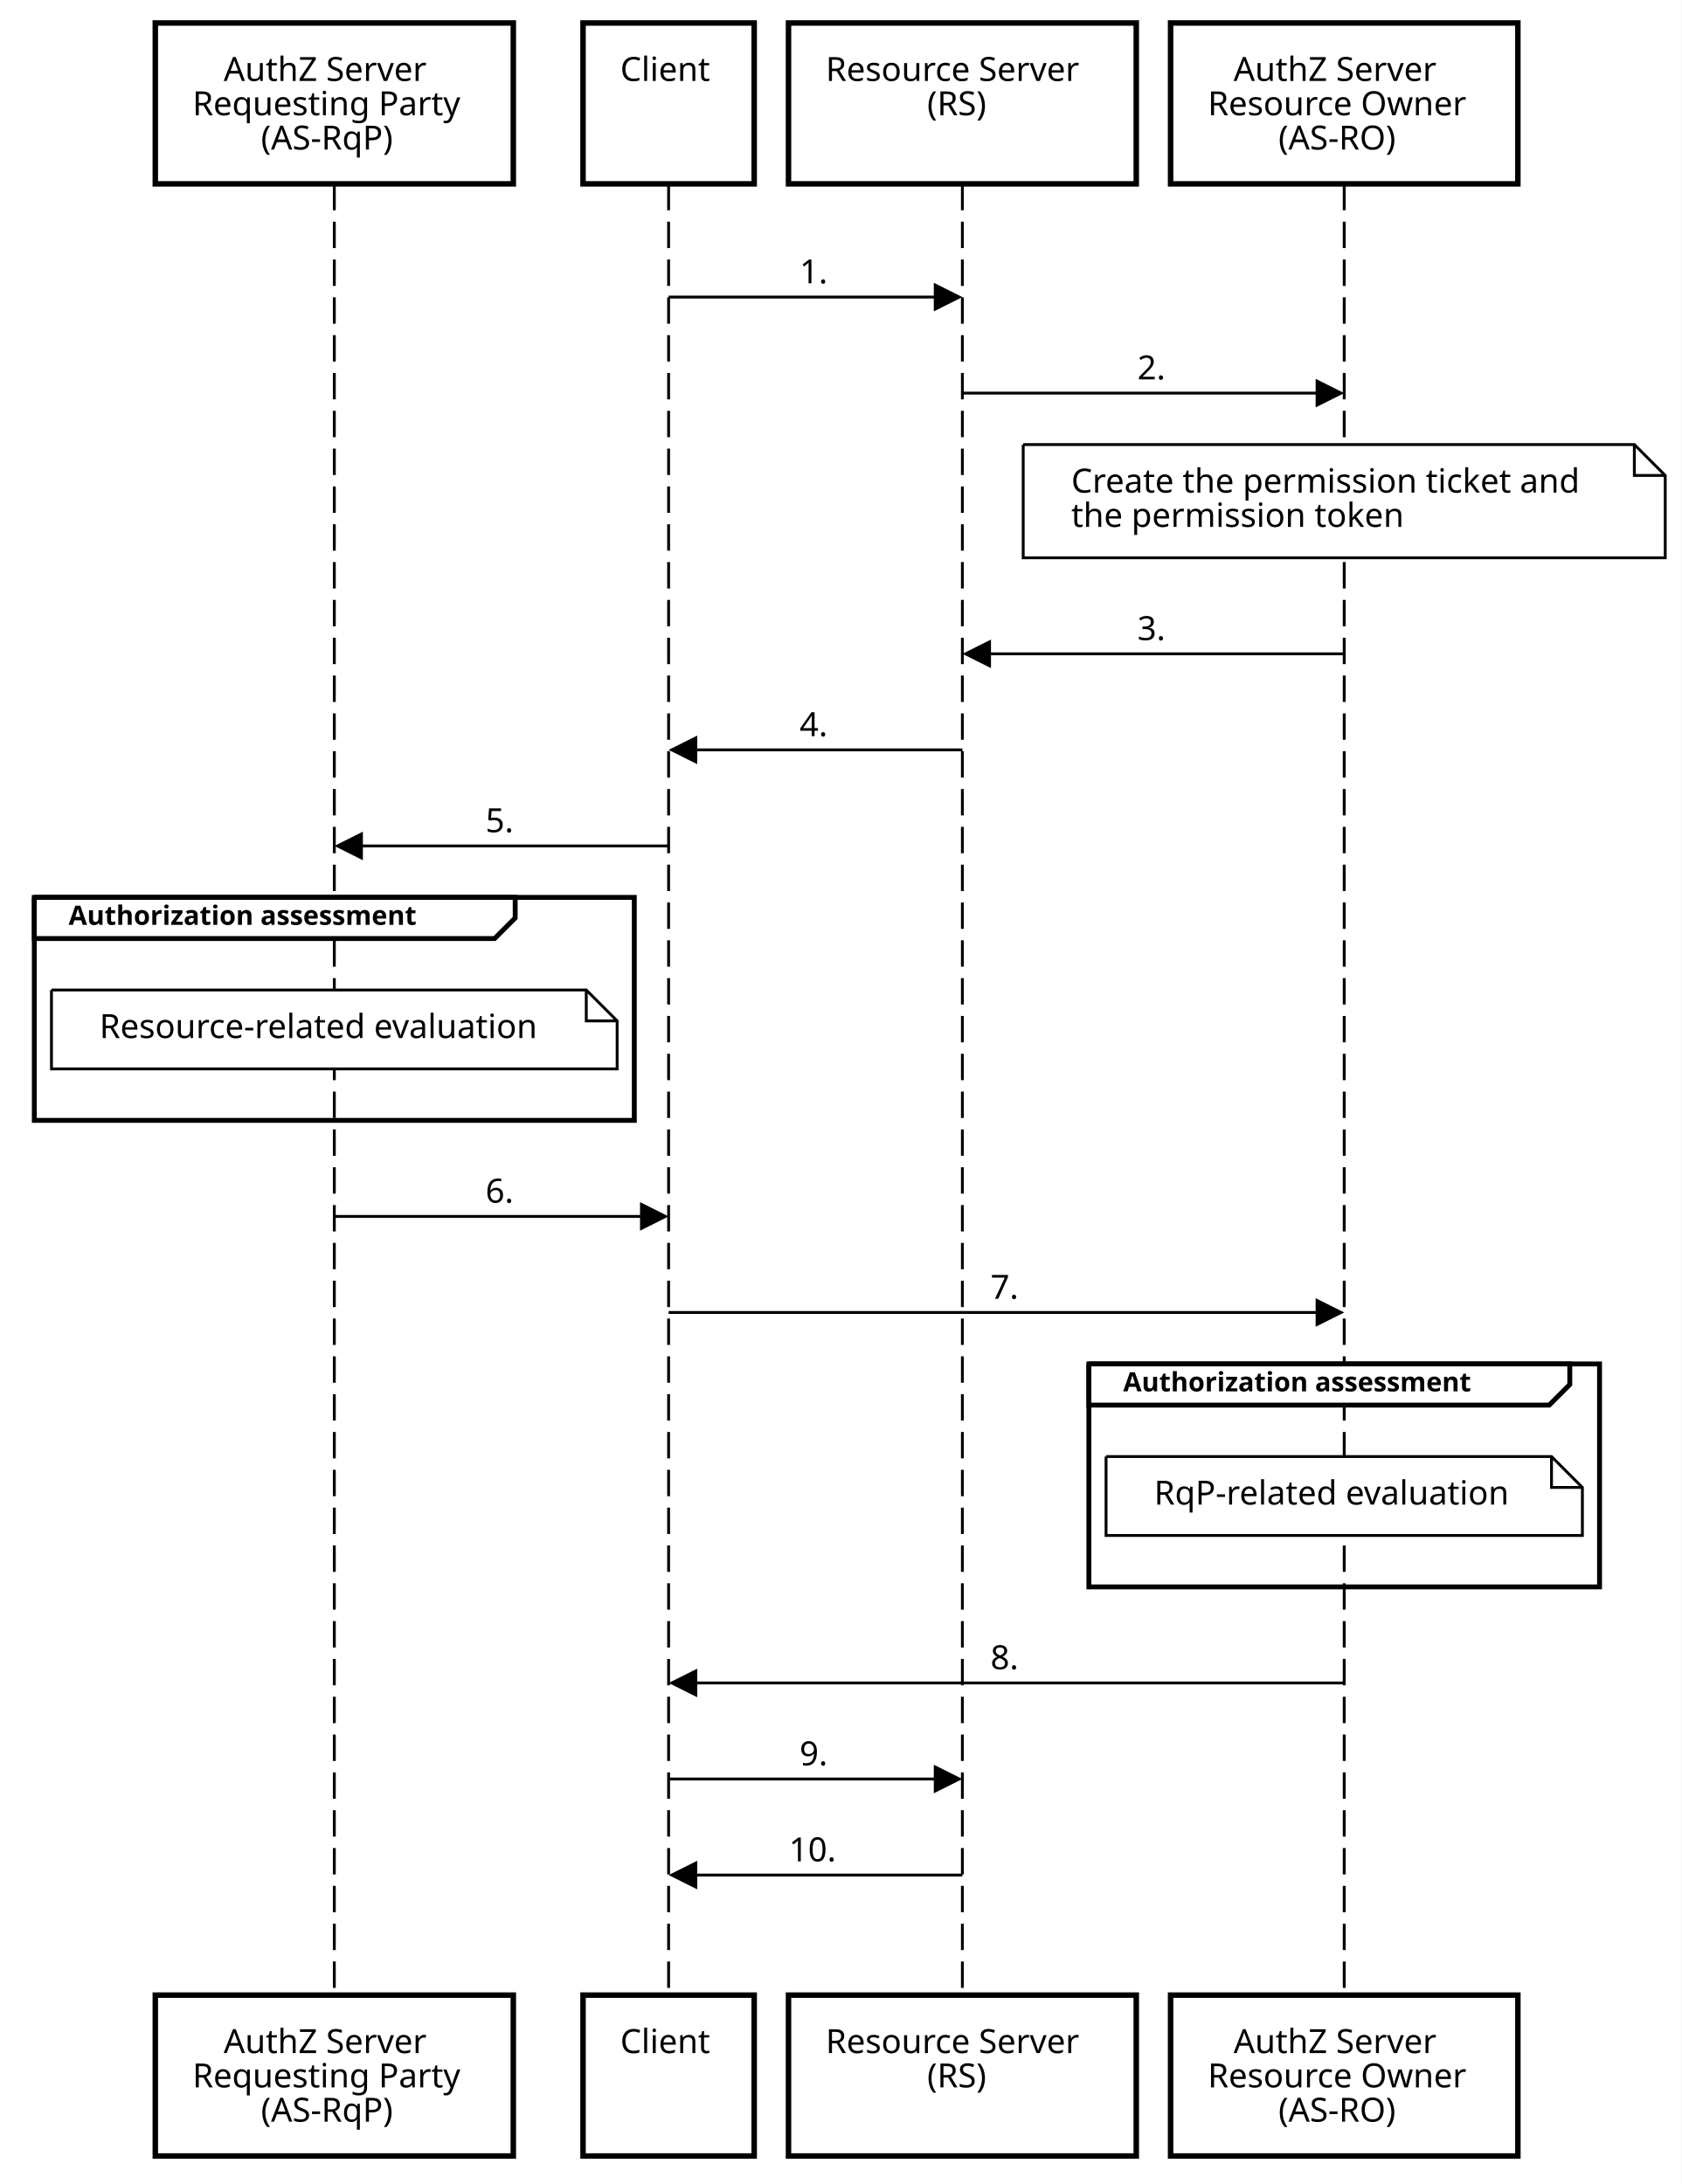
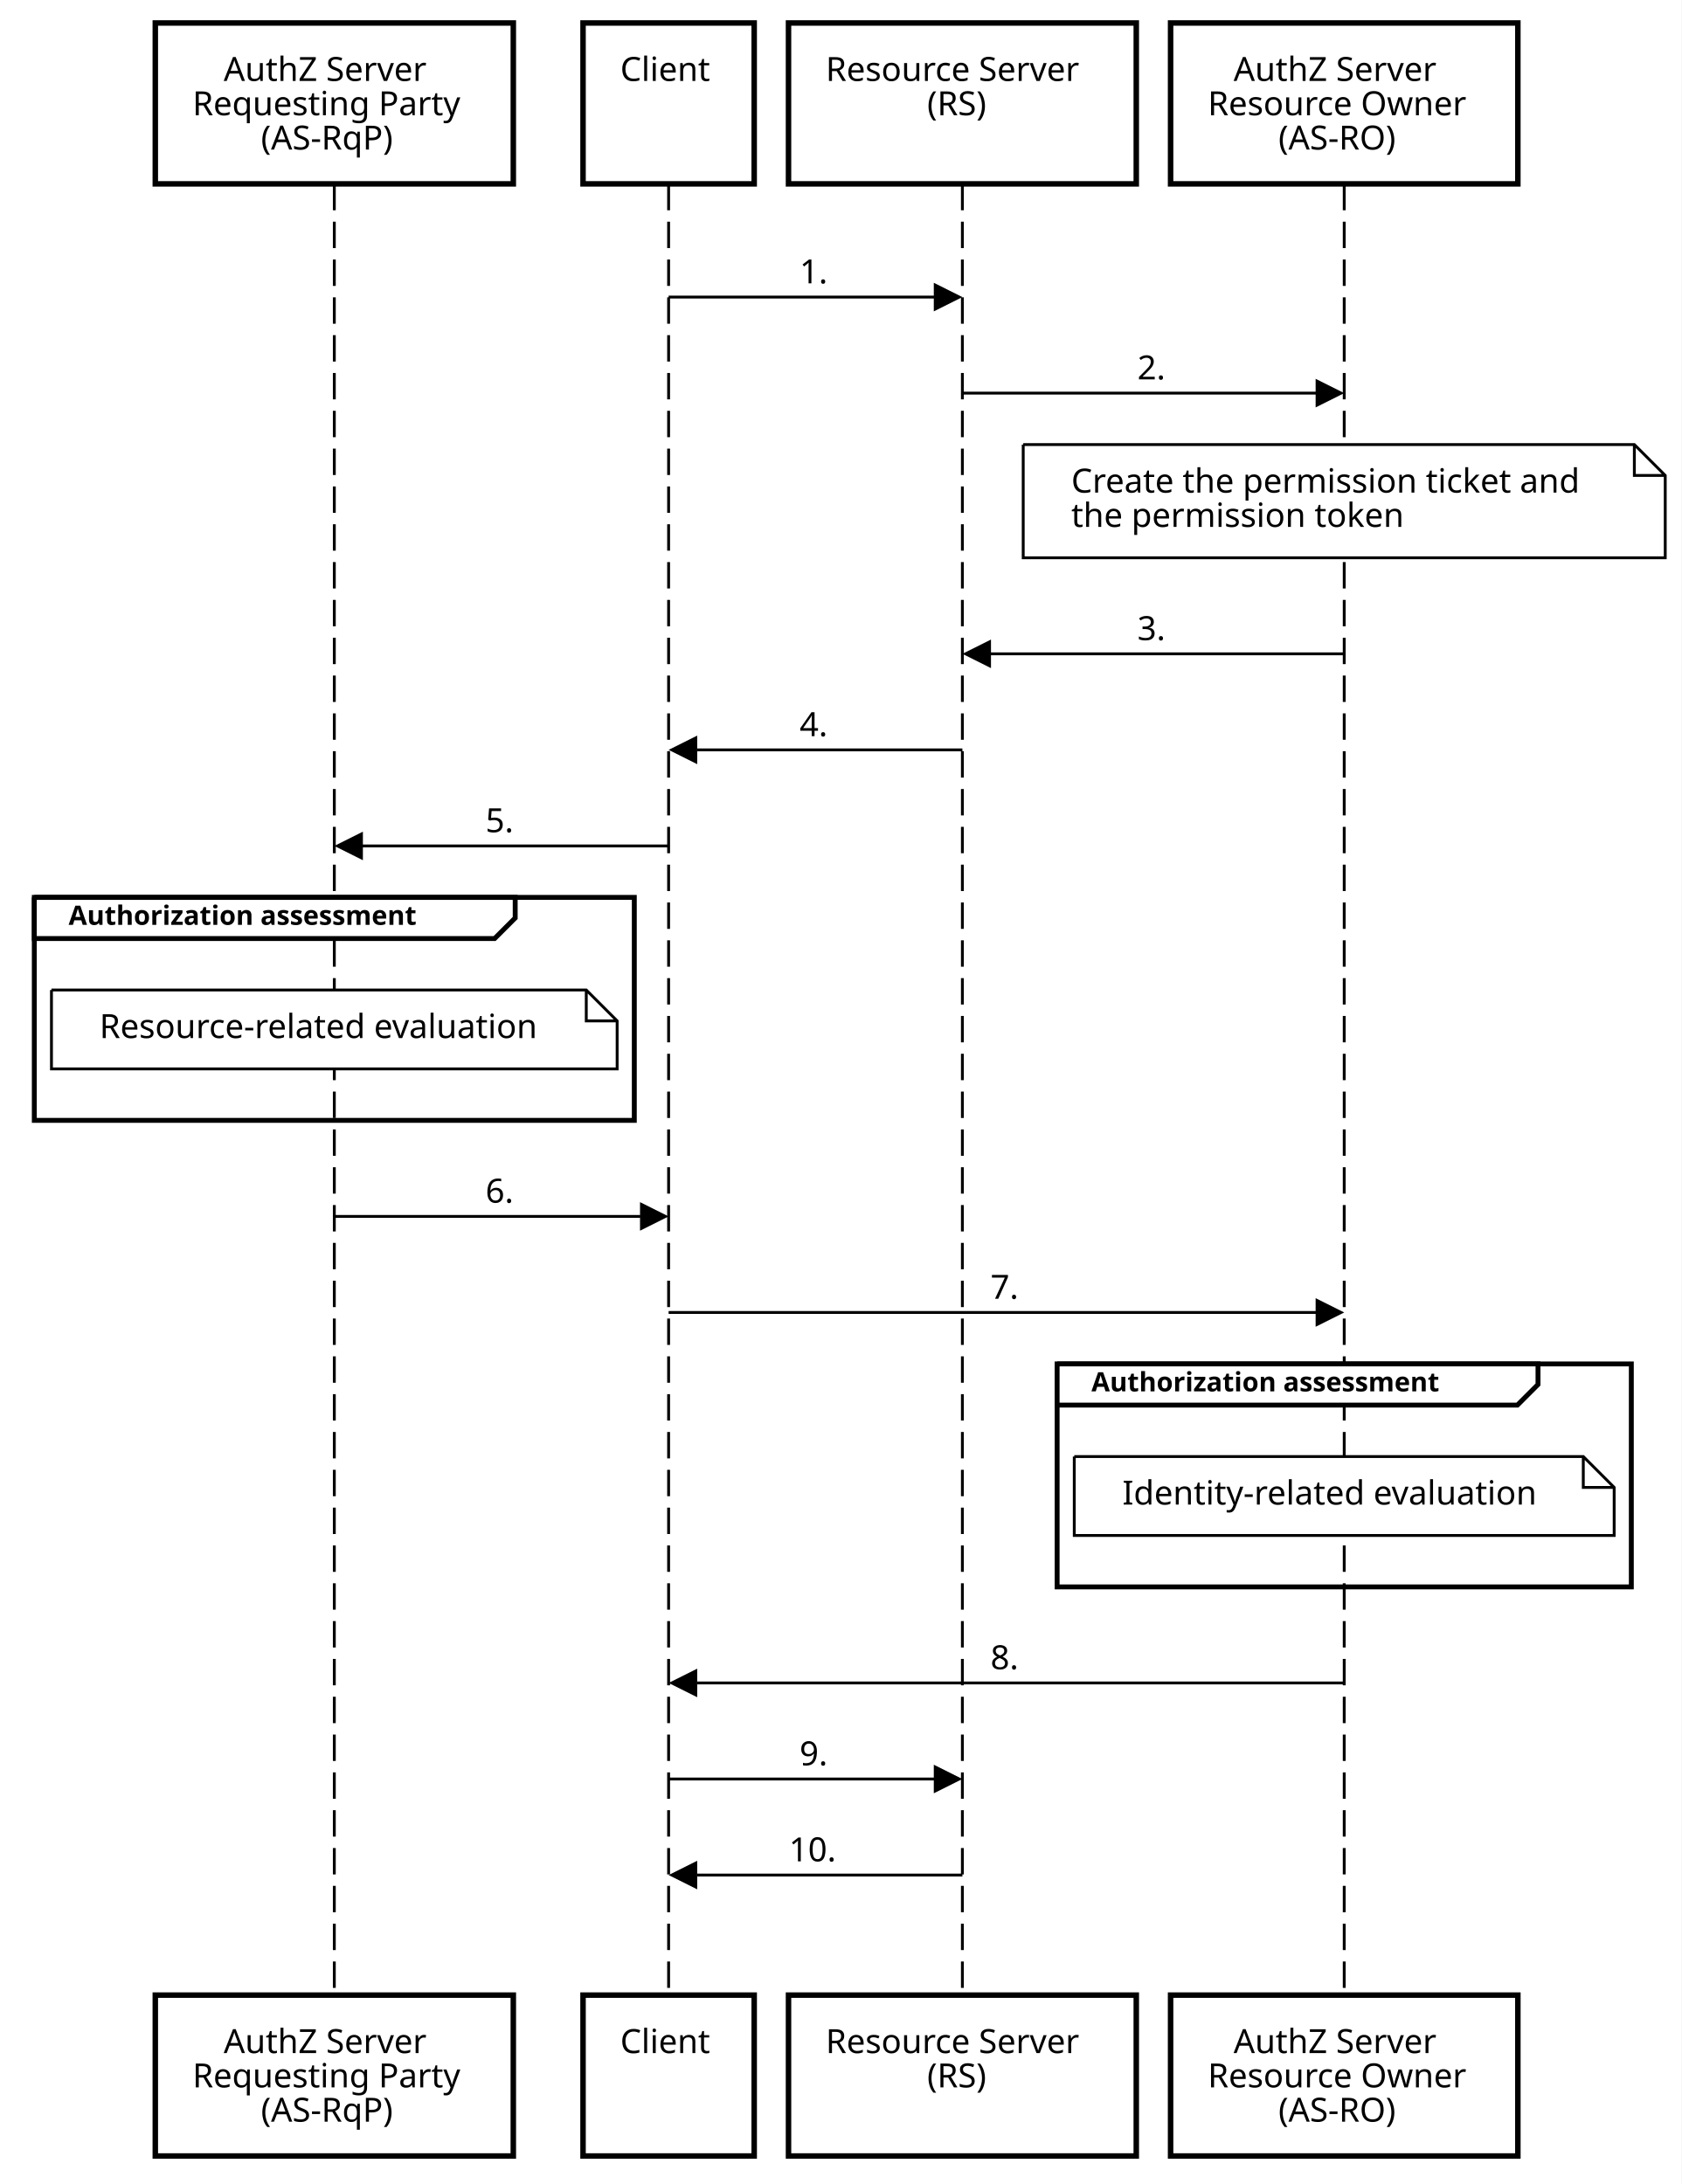
<svg xmlns="http://www.w3.org/2000/svg" version="1.1" width="739" height="960">
  <defs />
  <g>
    <g />
    <g />
    <g />
    <g />
    <g />
    <g />
    <g />
    <g />
    <g />
    <g />
    <g />
    <g />
    <g />
    <g />
    <g />
    <g />
    <g />
    <g />
    <g />
    <g />
    <g />
    <g />
    <g />
    <g />
    <g />
    <g />
    <g>
      <rect fill="white" stroke="none" x="0" y="0" width="739" height="960" />
    </g>
    <g />
    <g>
      <path fill="none" stroke="black" paint-order="fill stroke markers" d=" M 146.92 80.822 L 146.92 876.974" stroke-miterlimit="10" stroke-width="1.257" stroke-dasharray="11.599,5.026" />
      <path fill="none" stroke="black" paint-order="fill stroke markers" d=" M 293.839 80.822 L 293.839 876.974" stroke-miterlimit="10" stroke-width="1.257" stroke-dasharray="11.599,5.026" />
      <path fill="none" stroke="black" paint-order="fill stroke markers" d=" M 422.947 80.822 L 422.947 876.974" stroke-miterlimit="10" stroke-width="1.257" stroke-dasharray="11.599,5.026" />
      <path fill="none" stroke="black" paint-order="fill stroke markers" d=" M 590.755 80.822 L 590.755 876.974" stroke-miterlimit="10" stroke-width="1.257" stroke-dasharray="11.599,5.026" />
    </g>
    <g>
      <path fill="none" stroke="none" />
      <g>
        <path fill="white" stroke="black" paint-order="fill stroke markers" d=" M 68.251 10.103 L 225.588 10.103 L 225.588 80.822 L 68.251 80.822 L 68.251 10.103 Z" stroke-miterlimit="10" stroke-width="2.413" stroke-dasharray="" />
      </g>
      <g>
        <text fill="black" stroke="none" font-family="sans-serif" font-size="11pt" font-style="normal" font-weight="normal" text-decoration="normal" x="98.303" y="35.586" text-anchor="start" dominant-baseline="alphabetic" xml:space="preserve">AuthZ Server</text>
        <text fill="black" stroke="none" font-family="sans-serif" font-size="11pt" font-style="normal" font-weight="normal" text-decoration="normal" x="84.611" y="50.664" text-anchor="start" dominant-baseline="alphabetic" xml:space="preserve">Requesting Party</text>
        <text fill="black" stroke="none" font-family="sans-serif" font-size="11pt" font-style="normal" font-weight="normal" text-decoration="normal" x="114.695" y="65.743" text-anchor="start" dominant-baseline="alphabetic" xml:space="preserve">(AS-RqP)</text>
      </g>
      <path fill="none" stroke="none" />
      <g>
        <path fill="white" stroke="black" paint-order="fill stroke markers" d=" M 256.229 10.103 L 331.45 10.103 L 331.45 80.822 L 256.229 80.822 L 256.229 10.103 Z" stroke-miterlimit="10" stroke-width="2.413" stroke-dasharray="" />
      </g>
      <g>
        <text fill="black" stroke="none" font-family="sans-serif" font-size="11pt" font-style="normal" font-weight="normal" text-decoration="normal" x="272.589" y="35.586" text-anchor="start" dominant-baseline="alphabetic" xml:space="preserve">Client</text>
        <text fill="black" stroke="none" font-family="sans-serif" font-size="11pt" font-style="normal" font-weight="normal" text-decoration="normal" x="293.839" y="50.664" text-anchor="start" dominant-baseline="alphabetic" xml:space="preserve" />
        <text fill="black" stroke="none" font-family="sans-serif" font-size="11pt" font-style="normal" font-weight="normal" text-decoration="normal" x="293.839" y="65.743" text-anchor="start" dominant-baseline="alphabetic" xml:space="preserve" />
      </g>
      <path fill="none" stroke="none" />
      <g>
        <path fill="white" stroke="black" paint-order="fill stroke markers" d=" M 346.528 10.103 L 499.366 10.103 L 499.366 80.822 L 346.528 80.822 L 346.528 10.103 Z" stroke-miterlimit="10" stroke-width="2.413" stroke-dasharray="" />
      </g>
      <g>
        <text fill="black" stroke="none" font-family="sans-serif" font-size="11pt" font-style="normal" font-weight="normal" text-decoration="normal" x="362.889" y="35.586" text-anchor="start" dominant-baseline="alphabetic" xml:space="preserve">Resource Server</text>
        <text fill="black" stroke="none" font-family="sans-serif" font-size="11pt" font-style="normal" font-weight="normal" text-decoration="normal" x="407.472" y="50.664" text-anchor="start" dominant-baseline="alphabetic" xml:space="preserve">(RS)</text>
        <text fill="black" stroke="none" font-family="sans-serif" font-size="11pt" font-style="normal" font-weight="normal" text-decoration="normal" x="422.947" y="65.743" text-anchor="start" dominant-baseline="alphabetic" xml:space="preserve" />
      </g>
      <path fill="none" stroke="none" />
      <g>
        <path fill="white" stroke="black" paint-order="fill stroke markers" d=" M 514.444 10.103 L 667.065 10.103 L 667.065 80.822 L 514.444 80.822 L 514.444 10.103 Z" stroke-miterlimit="10" stroke-width="2.413" stroke-dasharray="" />
      </g>
      <g>
        <text fill="black" stroke="none" font-family="sans-serif" font-size="11pt" font-style="normal" font-weight="normal" text-decoration="normal" x="542.138" y="35.586" text-anchor="start" dominant-baseline="alphabetic" xml:space="preserve">AuthZ Server</text>
        <text fill="black" stroke="none" font-family="sans-serif" font-size="11pt" font-style="normal" font-weight="normal" text-decoration="normal" x="530.805" y="50.664" text-anchor="start" dominant-baseline="alphabetic" xml:space="preserve">Resource Owner</text>
        <text fill="black" stroke="none" font-family="sans-serif" font-size="11pt" font-style="normal" font-weight="normal" text-decoration="normal" x="561.838" y="65.743" text-anchor="start" dominant-baseline="alphabetic" xml:space="preserve">(AS-RO)</text>
      </g>
      <path fill="none" stroke="none" />
      <g>
        <path fill="white" stroke="black" paint-order="fill stroke markers" d=" M 68.251 876.974 L 225.588 876.974 L 225.588 947.693 L 68.251 947.693 L 68.251 876.974 Z" stroke-miterlimit="10" stroke-width="2.413" stroke-dasharray="" />
      </g>
      <g>
        <text fill="black" stroke="none" font-family="sans-serif" font-size="11pt" font-style="normal" font-weight="normal" text-decoration="normal" x="98.303" y="902.457" text-anchor="start" dominant-baseline="alphabetic" xml:space="preserve">AuthZ Server</text>
        <text fill="black" stroke="none" font-family="sans-serif" font-size="11pt" font-style="normal" font-weight="normal" text-decoration="normal" x="84.611" y="917.536" text-anchor="start" dominant-baseline="alphabetic" xml:space="preserve">Requesting Party</text>
        <text fill="black" stroke="none" font-family="sans-serif" font-size="11pt" font-style="normal" font-weight="normal" text-decoration="normal" x="114.695" y="932.614" text-anchor="start" dominant-baseline="alphabetic" xml:space="preserve">(AS-RqP)</text>
      </g>
      <path fill="none" stroke="none" />
      <g>
        <path fill="white" stroke="black" paint-order="fill stroke markers" d=" M 256.229 876.974 L 331.45 876.974 L 331.45 947.693 L 256.229 947.693 L 256.229 876.974 Z" stroke-miterlimit="10" stroke-width="2.413" stroke-dasharray="" />
      </g>
      <g>
        <text fill="black" stroke="none" font-family="sans-serif" font-size="11pt" font-style="normal" font-weight="normal" text-decoration="normal" x="272.589" y="902.457" text-anchor="start" dominant-baseline="alphabetic" xml:space="preserve">Client</text>
        <text fill="black" stroke="none" font-family="sans-serif" font-size="11pt" font-style="normal" font-weight="normal" text-decoration="normal" x="293.839" y="917.536" text-anchor="start" dominant-baseline="alphabetic" xml:space="preserve" />
        <text fill="black" stroke="none" font-family="sans-serif" font-size="11pt" font-style="normal" font-weight="normal" text-decoration="normal" x="293.839" y="932.614" text-anchor="start" dominant-baseline="alphabetic" xml:space="preserve" />
      </g>
      <path fill="none" stroke="none" />
      <g>
        <path fill="white" stroke="black" paint-order="fill stroke markers" d=" M 346.528 876.974 L 499.366 876.974 L 499.366 947.693 L 346.528 947.693 L 346.528 876.974 Z" stroke-miterlimit="10" stroke-width="2.413" stroke-dasharray="" />
      </g>
      <g>
        <text fill="black" stroke="none" font-family="sans-serif" font-size="11pt" font-style="normal" font-weight="normal" text-decoration="normal" x="362.889" y="902.457" text-anchor="start" dominant-baseline="alphabetic" xml:space="preserve">Resource Server</text>
        <text fill="black" stroke="none" font-family="sans-serif" font-size="11pt" font-style="normal" font-weight="normal" text-decoration="normal" x="407.472" y="917.536" text-anchor="start" dominant-baseline="alphabetic" xml:space="preserve">(RS)</text>
        <text fill="black" stroke="none" font-family="sans-serif" font-size="11pt" font-style="normal" font-weight="normal" text-decoration="normal" x="422.947" y="932.614" text-anchor="start" dominant-baseline="alphabetic" xml:space="preserve" />
      </g>
      <path fill="none" stroke="none" />
      <g>
        <path fill="white" stroke="black" paint-order="fill stroke markers" d=" M 514.444 876.974 L 667.065 876.974 L 667.065 947.693 L 514.444 947.693 L 514.444 876.974 Z" stroke-miterlimit="10" stroke-width="2.413" stroke-dasharray="" />
      </g>
      <g>
        <text fill="black" stroke="none" font-family="sans-serif" font-size="11pt" font-style="normal" font-weight="normal" text-decoration="normal" x="542.138" y="902.457" text-anchor="start" dominant-baseline="alphabetic" xml:space="preserve">AuthZ Server</text>
        <text fill="black" stroke="none" font-family="sans-serif" font-size="11pt" font-style="normal" font-weight="normal" text-decoration="normal" x="530.805" y="917.536" text-anchor="start" dominant-baseline="alphabetic" xml:space="preserve">Resource Owner</text>
        <text fill="black" stroke="none" font-family="sans-serif" font-size="11pt" font-style="normal" font-weight="normal" text-decoration="normal" x="561.838" y="932.614" text-anchor="start" dominant-baseline="alphabetic" xml:space="preserve">(AS-RO)</text>
      </g>
    </g>
    <g>
      <g>
        <g>
          <rect fill="white" stroke="none" x="349.132" y="110.979" width="18.524" height="19.602" />
        </g>
        <text fill="black" stroke="none" font-family="sans-serif" font-size="11pt" font-style="normal" font-weight="normal" text-decoration="normal" x="351.393" y="124.55" text-anchor="start" dominant-baseline="alphabetic" xml:space="preserve">1.</text>
      </g>
      <g>
        <path fill="none" stroke="black" paint-order="fill stroke markers" d=" M 293.839 130.581 L 410.532 130.581" stroke-miterlimit="10" stroke-width="1.257" stroke-dasharray="" />
        <g transform="translate(422.9471,130.5811) translate(-422.9471,-130.5811)">
          <path fill="black" stroke="none" paint-order="stroke fill markers" d=" M 410.382 124.298 L 422.947 130.581 L 410.382 136.864 Z" />
        </g>
      </g>
      <g>
        <g>
          <rect fill="white" stroke="none" x="497.589" y="153.199" width="18.524" height="19.602" />
        </g>
        <text fill="black" stroke="none" font-family="sans-serif" font-size="11pt" font-style="normal" font-weight="normal" text-decoration="normal" x="499.851" y="166.77" text-anchor="start" dominant-baseline="alphabetic" xml:space="preserve">2.</text>
      </g>
      <g>
        <path fill="none" stroke="black" paint-order="fill stroke markers" d=" M 422.947 172.801 L 578.34 172.801" stroke-miterlimit="10" stroke-width="1.257" stroke-dasharray="" />
        <g transform="translate(590.7548,172.8013) translate(-590.7548,-172.8013)">
          <path fill="black" stroke="none" paint-order="stroke fill markers" d=" M 578.189 166.519 L 590.755 172.801 L 578.189 179.084 Z" />
        </g>
      </g>
      <path fill="white" stroke="black" paint-order="fill stroke markers" d=" M 449.678 195.419 L 718.261 195.419 L 731.832 208.99 L 731.832 245.179 L 449.678 245.179 L 449.678 195.419 M 718.261 195.419 L 718.261 208.99 L 731.832 208.99" stroke-miterlimit="10" stroke-width="1.257" stroke-dasharray="" />
      <g>
        <text fill="black" stroke="none" font-family="sans-serif" font-size="11pt" font-style="normal" font-weight="normal" text-decoration="normal" x="470.788" y="216.529" text-anchor="start" dominant-baseline="alphabetic" xml:space="preserve">Create the permission ticket and</text>
        <text fill="black" stroke="none" font-family="sans-serif" font-size="11pt" font-style="normal" font-weight="normal" text-decoration="normal" x="470.788" y="231.608" text-anchor="start" dominant-baseline="alphabetic" xml:space="preserve">the permission token</text>
      </g>
      <g>
        <g>
          <rect fill="white" stroke="none" x="497.589" y="267.797" width="18.524" height="19.602" />
        </g>
        <text fill="black" stroke="none" font-family="sans-serif" font-size="11pt" font-style="normal" font-weight="normal" text-decoration="normal" x="499.851" y="281.368" text-anchor="start" dominant-baseline="alphabetic" xml:space="preserve">3.</text>
      </g>
      <g>
        <path fill="none" stroke="black" paint-order="fill stroke markers" d=" M 590.755 287.399 L 435.362 287.399" stroke-miterlimit="10" stroke-width="1.257" stroke-dasharray="" />
        <g transform="translate(422.9471,287.3991) translate(-422.9471,-287.3991)">
          <path fill="black" stroke="none" paint-order="stroke fill markers" d=" M 435.513 281.116 L 422.947 287.399 L 435.513 293.682 Z" />
        </g>
      </g>
      <g>
        <g>
          <rect fill="white" stroke="none" x="349.132" y="310.017" width="18.524" height="19.602" />
        </g>
        <text fill="black" stroke="none" font-family="sans-serif" font-size="11pt" font-style="normal" font-weight="normal" text-decoration="normal" x="351.393" y="323.588" text-anchor="start" dominant-baseline="alphabetic" xml:space="preserve">4.</text>
      </g>
      <g>
        <path fill="none" stroke="black" paint-order="fill stroke markers" d=" M 422.947 329.619 L 306.254 329.619" stroke-miterlimit="10" stroke-width="1.257" stroke-dasharray="" />
        <g transform="translate(293.8395,329.6193) translate(-293.8395,-329.6193)">
          <path fill="black" stroke="none" paint-order="stroke fill markers" d=" M 306.405 323.337 L 293.839 329.619 L 306.405 335.902 Z" />
        </g>
      </g>
      <g>
        <g>
          <rect fill="white" stroke="none" x="211.118" y="352.237" width="18.524" height="19.602" />
        </g>
        <text fill="black" stroke="none" font-family="sans-serif" font-size="11pt" font-style="normal" font-weight="normal" text-decoration="normal" x="213.38" y="365.808" text-anchor="start" dominant-baseline="alphabetic" xml:space="preserve">5.</text>
      </g>
      <g>
        <path fill="none" stroke="black" paint-order="fill stroke markers" d=" M 293.839 371.839 L 159.335 371.839" stroke-miterlimit="10" stroke-width="1.257" stroke-dasharray="" />
        <g transform="translate(146.9197,371.8395) translate(-146.9197,-371.8395)">
          <path fill="black" stroke="none" paint-order="stroke fill markers" d=" M 159.485 365.557 L 146.92 371.839 L 159.485 378.122 Z" />
        </g>
      </g>
      <path fill="white" stroke="black" paint-order="fill stroke markers" d=" M 22.618 435.17 L 257.651 435.17 L 271.222 448.741 L 271.222 469.851 L 22.618 469.851 L 22.618 435.17 M 257.651 435.17 L 257.651 448.741 L 271.222 448.741" stroke-miterlimit="10" stroke-width="1.257" stroke-dasharray="" />
      <g>
        <text fill="black" stroke="none" font-family="sans-serif" font-size="11pt" font-style="normal" font-weight="normal" text-decoration="normal" x="43.728" y="456.28" text-anchor="start" dominant-baseline="alphabetic" xml:space="preserve">Resource-related evaluation</text>
      </g>
      <g>
        <g>
          <rect fill="white" stroke="none" x="211.118" y="515.087" width="18.524" height="19.602" />
        </g>
        <text fill="black" stroke="none" font-family="sans-serif" font-size="11pt" font-style="normal" font-weight="normal" text-decoration="normal" x="213.38" y="528.657" text-anchor="start" dominant-baseline="alphabetic" xml:space="preserve">6.</text>
      </g>
      <g>
        <path fill="none" stroke="black" paint-order="fill stroke markers" d=" M 146.92 534.689 L 281.425 534.689" stroke-miterlimit="10" stroke-width="1.257" stroke-dasharray="" />
        <g transform="translate(293.8395,534.6889) translate(-293.8395,-534.6889)">
          <path fill="black" stroke="none" paint-order="stroke fill markers" d=" M 281.274 528.406 L 293.839 534.689 L 281.274 540.972 Z" />
        </g>
      </g>
      <g>
        <g>
          <rect fill="white" stroke="none" x="433.035" y="557.307" width="18.524" height="19.602" />
        </g>
        <text fill="black" stroke="none" font-family="sans-serif" font-size="11pt" font-style="normal" font-weight="normal" text-decoration="normal" x="435.297" y="570.878" text-anchor="start" dominant-baseline="alphabetic" xml:space="preserve">7.</text>
      </g>
      <g>
        <path fill="none" stroke="black" paint-order="fill stroke markers" d=" M 293.839 576.909 L 578.34 576.909" stroke-miterlimit="10" stroke-width="1.257" stroke-dasharray="" />
        <g transform="translate(590.7548,576.9091) translate(-590.7548,-576.9091)">
          <path fill="black" stroke="none" paint-order="stroke fill markers" d=" M 578.189 570.626 L 590.755 576.909 L 578.189 583.192 Z" />
        </g>
      </g>
-       <path fill="white" stroke="black" paint-order="fill stroke markers" d=" M 486.086 640.239 L 681.852 640.239 L 695.423 653.81 L 695.423 674.92 L 486.086 674.92 L 486.086 640.239 M 681.852 640.239 L 681.852 653.81 L 695.423 653.81" stroke-miterlimit="10" stroke-width="1.257" stroke-dasharray="" />
-       <g>
-         <text fill="black" stroke="none" font-family="sans-serif" font-size="11pt" font-style="normal" font-weight="normal" text-decoration="normal" x="507.196" y="661.35" text-anchor="start" dominant-baseline="alphabetic" xml:space="preserve">RqP-related evaluation</text>
+       <path fill="white" stroke="black" paint-order="fill stroke markers" d=" M 472.12 640.239 L 695.819 640.239 L 709.39 653.81 L 709.39 674.92 L 472.12 674.92 L 472.12 640.239 M 695.819 640.239 L 695.819 653.81 L 709.39 653.81" stroke-miterlimit="10" stroke-width="1.257" stroke-dasharray="" />
+       <g>
+         <text fill="black" stroke="none" font-family="sans-serif" font-size="11pt" font-style="normal" font-weight="normal" text-decoration="normal" x="493.23" y="661.35" text-anchor="start" dominant-baseline="alphabetic" xml:space="preserve">Identity-related evaluation</text>
      </g>
      <g>
        <g>
          <rect fill="white" stroke="none" x="433.035" y="720.156" width="18.524" height="19.602" />
        </g>
        <text fill="black" stroke="none" font-family="sans-serif" font-size="11pt" font-style="normal" font-weight="normal" text-decoration="normal" x="435.297" y="733.727" text-anchor="start" dominant-baseline="alphabetic" xml:space="preserve">8.</text>
      </g>
      <g>
        <path fill="none" stroke="black" paint-order="fill stroke markers" d=" M 590.755 739.759 L 306.254 739.759" stroke-miterlimit="10" stroke-width="1.257" stroke-dasharray="" />
        <g transform="translate(293.8395,739.7585) translate(-293.8395,-739.7585)">
          <path fill="black" stroke="none" paint-order="stroke fill markers" d=" M 306.405 733.476 L 293.839 739.759 L 306.405 746.041 Z" />
        </g>
      </g>
      <g>
        <g>
          <rect fill="white" stroke="none" x="349.132" y="762.377" width="18.524" height="19.602" />
        </g>
        <text fill="black" stroke="none" font-family="sans-serif" font-size="11pt" font-style="normal" font-weight="normal" text-decoration="normal" x="351.393" y="775.947" text-anchor="start" dominant-baseline="alphabetic" xml:space="preserve">9.</text>
      </g>
      <g>
        <path fill="none" stroke="black" paint-order="fill stroke markers" d=" M 293.839 781.979 L 410.532 781.979" stroke-miterlimit="10" stroke-width="1.257" stroke-dasharray="" />
        <g transform="translate(422.9471,781.9787) translate(-422.9471,-781.9787)">
          <path fill="black" stroke="none" paint-order="stroke fill markers" d=" M 410.382 775.696 L 422.947 781.979 L 410.382 788.262 Z" />
        </g>
      </g>
      <g>
        <g>
          <rect fill="white" stroke="none" x="344.465" y="804.597" width="27.857" height="19.602" />
        </g>
        <text fill="black" stroke="none" font-family="sans-serif" font-size="11pt" font-style="normal" font-weight="normal" text-decoration="normal" x="346.727" y="818.168" text-anchor="start" dominant-baseline="alphabetic" xml:space="preserve">10.</text>
      </g>
      <g>
        <path fill="none" stroke="black" paint-order="fill stroke markers" d=" M 422.947 824.199 L 306.254 824.199" stroke-miterlimit="10" stroke-width="1.257" stroke-dasharray="" />
        <g transform="translate(293.8395,824.199) translate(-293.8395,-824.199)">
          <path fill="black" stroke="none" paint-order="stroke fill markers" d=" M 306.405 817.916 L 293.839 824.199 L 306.405 830.482 Z" />
        </g>
      </g>
      <g>
        <g />
        <path fill="none" stroke="black" paint-order="fill stroke markers" d=" M 15.079 394.457 L 278.761 394.457 L 278.761 492.469 L 15.079 492.469 L 15.079 394.457 Z" stroke-miterlimit="10" stroke-width="2.154" stroke-dasharray="" />
        <path fill="white" stroke="black" paint-order="fill stroke markers" d=" M 15.079 394.457 L 15.079 412.552 L 217.369 412.552 L 226.416 403.505 L 226.416 394.457 L 15.079 394.457" stroke-miterlimit="10" stroke-width="2.154" stroke-dasharray="" />
        <text fill="black" stroke="none" font-family="sans-serif" font-size="8.8pt" font-style="normal" font-weight="bold" text-decoration="normal" x="30.157" y="406.52" text-anchor="start" dominant-baseline="alphabetic" xml:space="preserve">Authorization assessment</text>
      </g>
      <g>
        <g />
-         <path fill="none" stroke="black" paint-order="fill stroke markers" d=" M 478.547 599.527 L 702.963 599.527 L 702.963 697.538 L 478.547 697.538 L 478.547 599.527 Z" stroke-miterlimit="10" stroke-width="2.154" stroke-dasharray="" />
-         <path fill="white" stroke="black" paint-order="fill stroke markers" d=" M 478.547 599.527 L 478.547 617.621 L 680.838 617.621 L 689.885 608.574 L 689.885 599.527 L 478.547 599.527" stroke-miterlimit="10" stroke-width="2.154" stroke-dasharray="" />
-         <text fill="black" stroke="none" font-family="sans-serif" font-size="8.8pt" font-style="normal" font-weight="bold" text-decoration="normal" x="493.626" y="611.59" text-anchor="start" dominant-baseline="alphabetic" xml:space="preserve">Authorization assessment</text>
+         <path fill="none" stroke="black" paint-order="fill stroke markers" d=" M 464.58 599.527 L 716.929 599.527 L 716.929 697.538 L 464.58 697.538 L 464.58 599.527 Z" stroke-miterlimit="10" stroke-width="2.154" stroke-dasharray="" />
+         <path fill="white" stroke="black" paint-order="fill stroke markers" d=" M 464.58 599.527 L 464.58 617.621 L 666.871 617.621 L 675.918 608.574 L 675.918 599.527 L 464.58 599.527" stroke-miterlimit="10" stroke-width="2.154" stroke-dasharray="" />
+         <text fill="black" stroke="none" font-family="sans-serif" font-size="8.8pt" font-style="normal" font-weight="bold" text-decoration="normal" x="479.659" y="611.59" text-anchor="start" dominant-baseline="alphabetic" xml:space="preserve">Authorization assessment</text>
      </g>
    </g>
  </g>
</svg>
